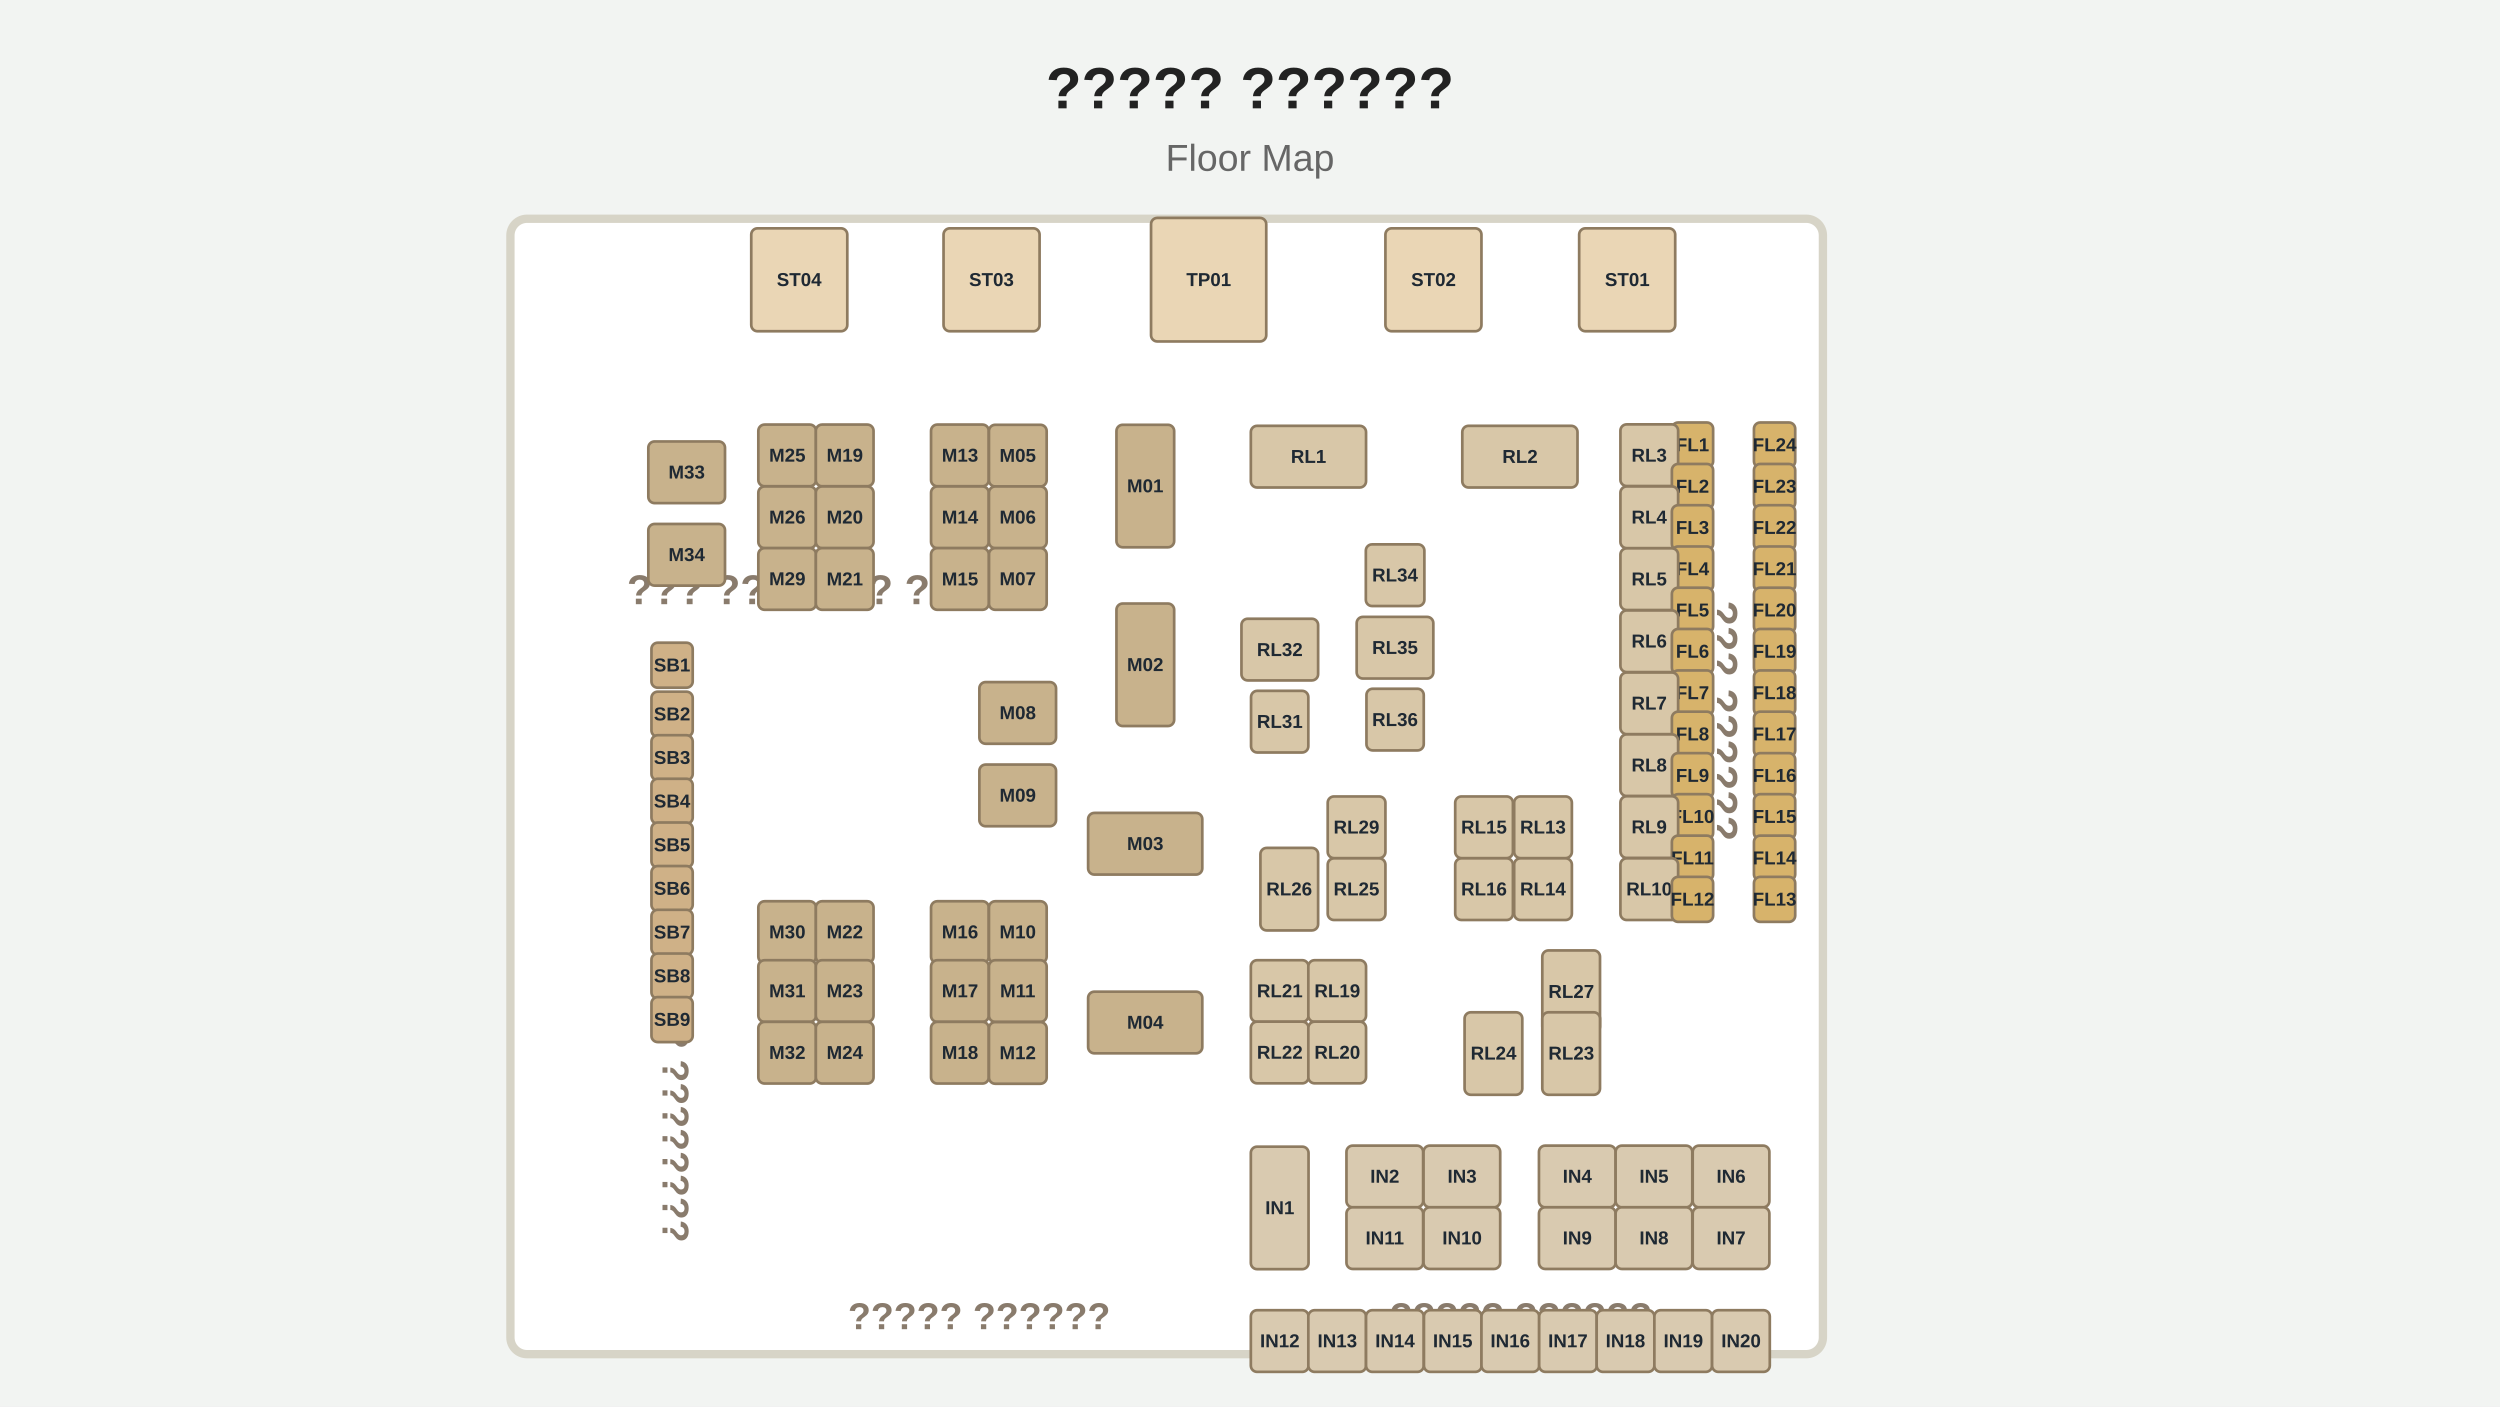
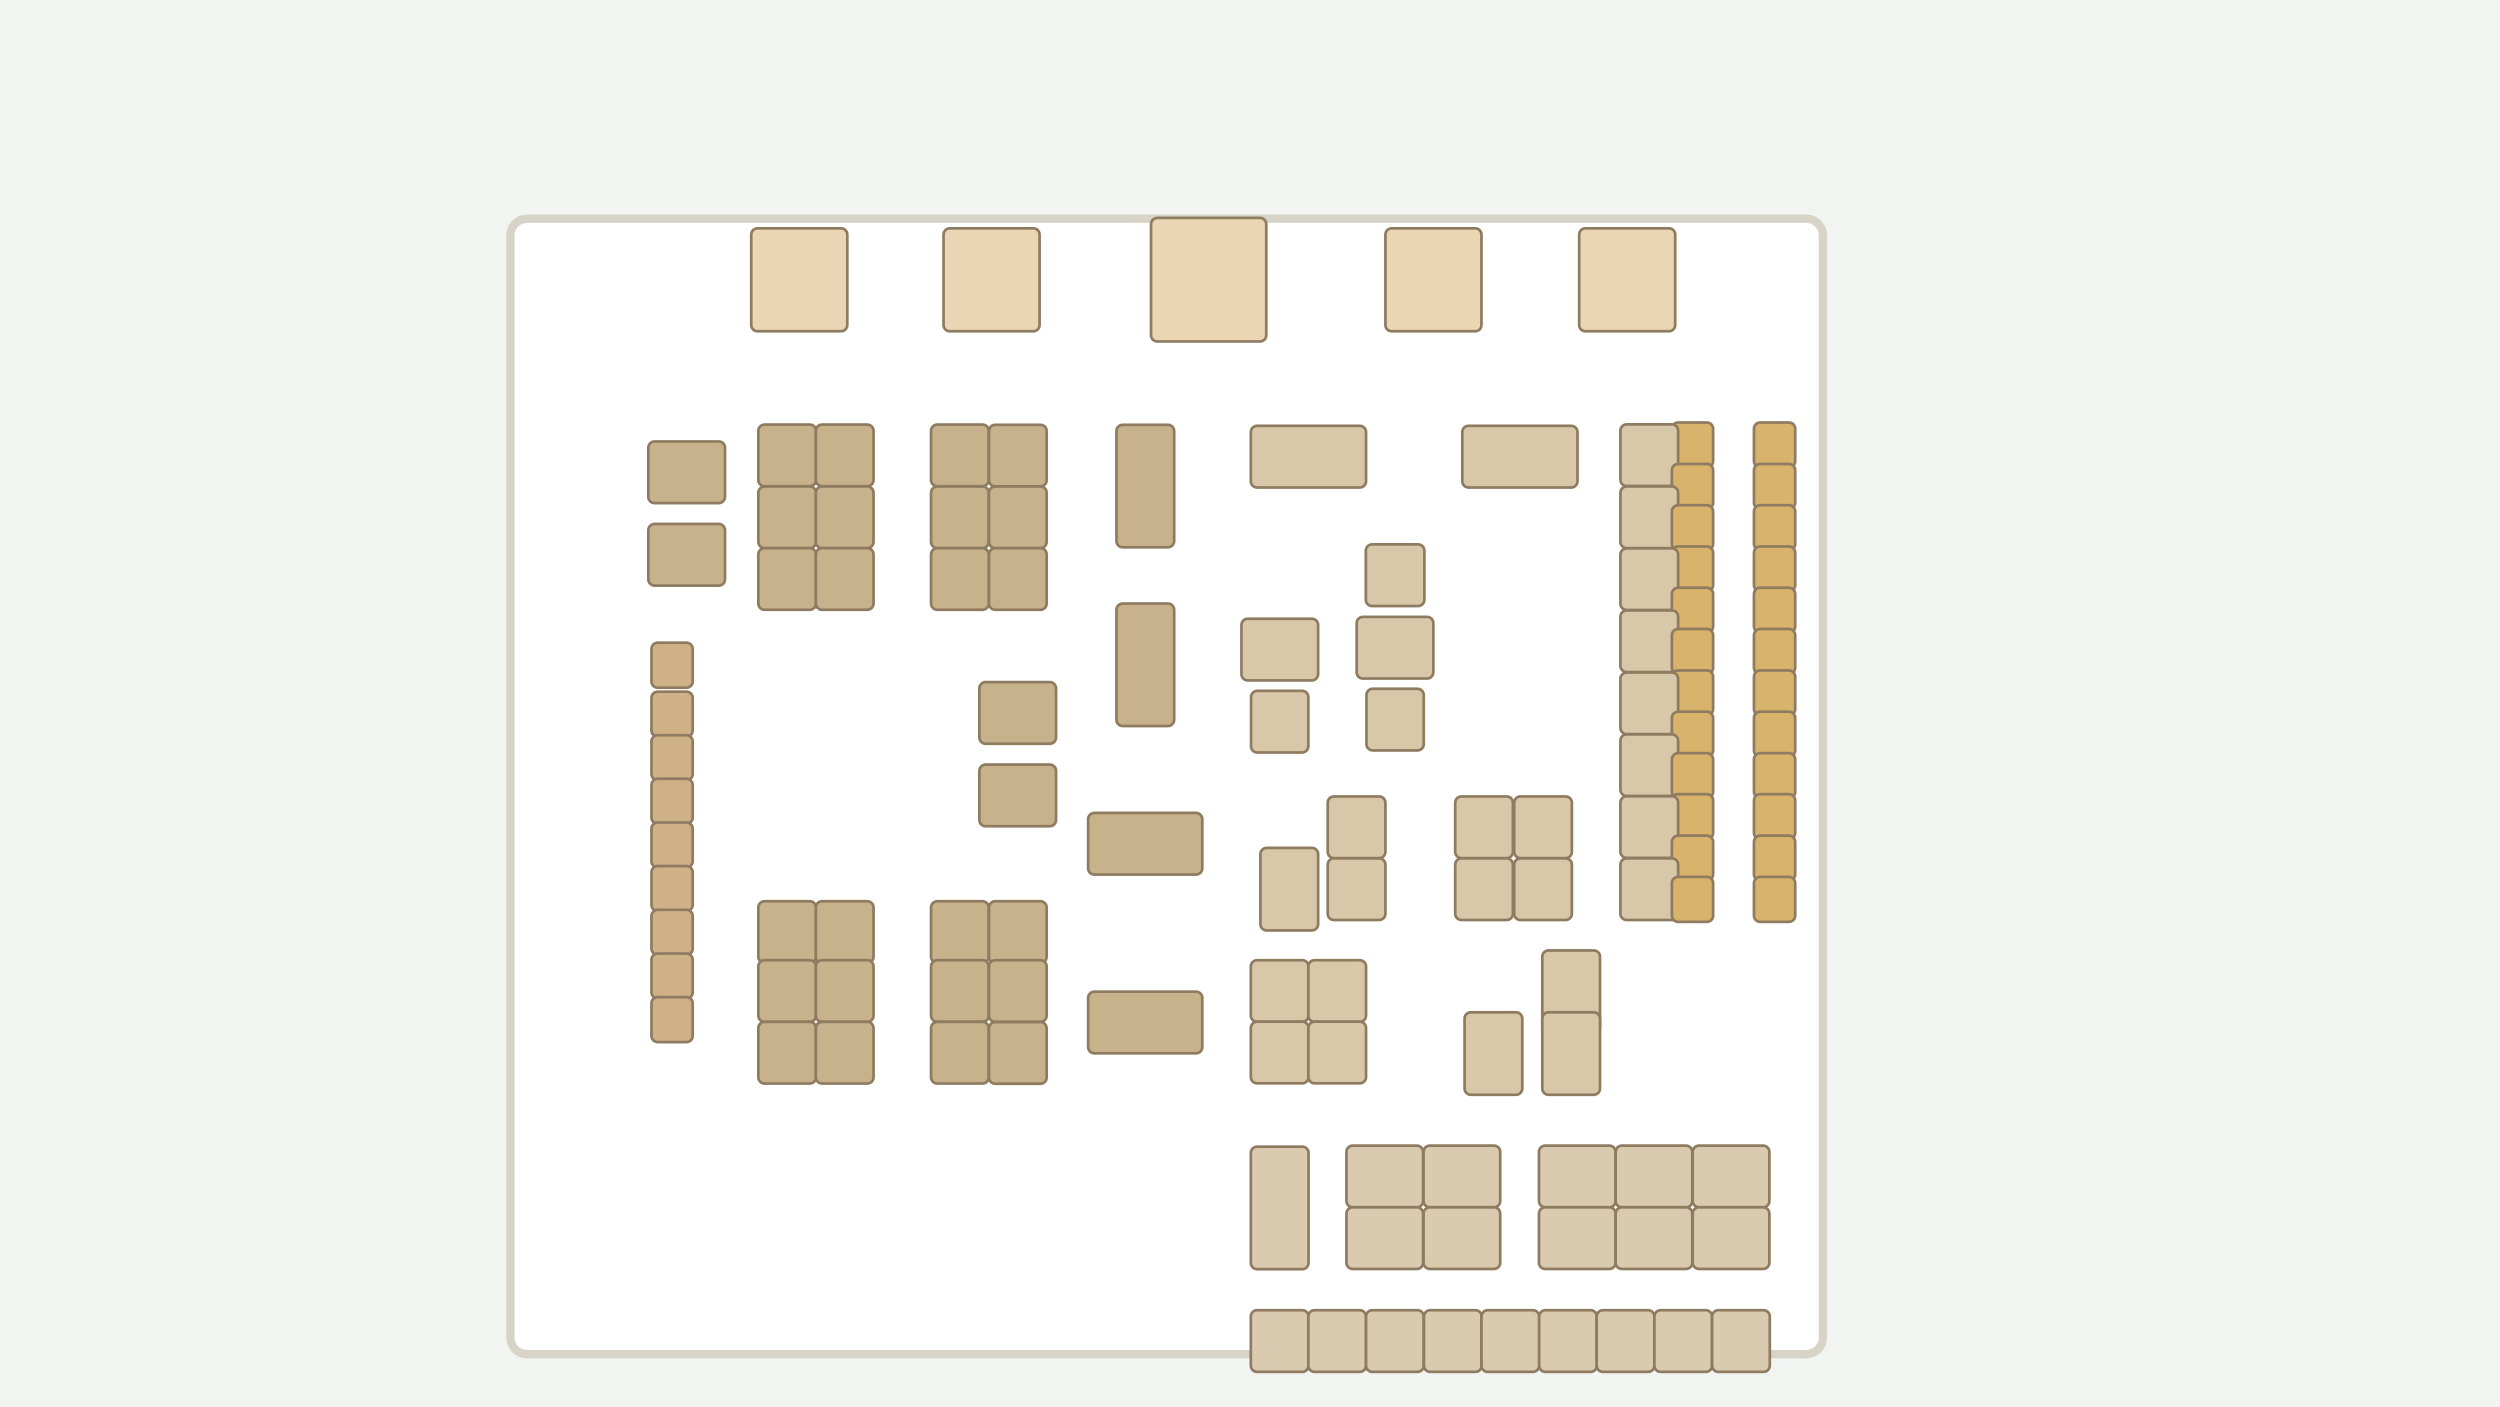
<svg xmlns="http://www.w3.org/2000/svg" viewBox="0 0 1200 675" role="img" aria-label="Correct exhibition floor map">
  <rect width="1200" height="675" fill="#f2f4f2" />
  <rect x="245" y="105" width="630" height="545" rx="8" fill="#ffffff" stroke="#d7d4c7" stroke-width="4" />
-   <text x="600" y="52" text-anchor="middle" font-family="Arial, Tahoma, sans-serif" font-size="28" font-weight="700" fill="#222">????? ??????</text>
-   <text x="600" y="82" text-anchor="middle" font-family="Arial, Tahoma, sans-serif" font-size="18" fill="#666">Floor Map</text>
-   <text x="392" y="290" text-anchor="middle" font-family="Arial, Tahoma, sans-serif" font-size="20" font-weight="700" fill="#897b6c">??? ??????? ????</text>
-   <text x="820" y="346" text-anchor="middle" font-family="Arial, Tahoma, sans-serif" font-size="20" font-weight="700" fill="#897b6c" transform="rotate(90 820 346)">??? ??????</text>
-   <text x="318" y="528" text-anchor="middle" font-family="Arial, Tahoma, sans-serif" font-size="18" font-weight="700" fill="#897b6c" transform="rotate(90 318 528)">???? ????????</text>
-   <text x="730" y="638" text-anchor="middle" font-family="Arial, Tahoma, sans-serif" font-size="18" font-weight="700" fill="#897b6c">????? ??????</text>
-   <text x="470" y="638" text-anchor="middle" font-family="Arial, Tahoma, sans-serif" font-size="18" font-weight="700" fill="#897b6c">????? ??????</text>
  <rect x="360.6" y="109.6" width="46.1" height="49.4" rx="3" fill="#ead6b5" stroke="#8e7b60" stroke-width="1.3" />
-   <text x="383.6" y="137.3" text-anchor="middle" font-family="Arial, Tahoma, sans-serif" font-size="9" font-weight="700" fill="#1f2933">ST04</text>
  <rect x="452.9" y="109.6" width="46.1" height="49.4" rx="3" fill="#ead6b5" stroke="#8e7b60" stroke-width="1.3" />
-   <text x="475.9" y="137.3" text-anchor="middle" font-family="Arial, Tahoma, sans-serif" font-size="9" font-weight="700" fill="#1f2933">ST03</text>
  <rect x="552.5" y="104.6" width="55.3" height="59.3" rx="3" fill="#ead6b5" stroke="#8e7b60" stroke-width="1.3" />
-   <text x="580.2" y="137.3" text-anchor="middle" font-family="Arial, Tahoma, sans-serif" font-size="9" font-weight="700" fill="#1f2933">TP01</text>
  <rect x="665.0" y="109.6" width="46.1" height="49.4" rx="3" fill="#ead6b5" stroke="#8e7b60" stroke-width="1.3" />
-   <text x="688.1" y="137.3" text-anchor="middle" font-family="Arial, Tahoma, sans-serif" font-size="9" font-weight="700" fill="#1f2933">ST02</text>
  <rect x="758.0" y="109.6" width="46.1" height="49.4" rx="3" fill="#ead6b5" stroke="#8e7b60" stroke-width="1.3" />
-   <text x="781.1" y="137.3" text-anchor="middle" font-family="Arial, Tahoma, sans-serif" font-size="9" font-weight="700" fill="#1f2933">ST01</text>
  <rect x="802.5" y="202.8" width="19.8" height="21.6" rx="3" fill="#d7b36b" stroke="#8e7b60" stroke-width="1.3" />
-   <text x="812.4" y="216.6" text-anchor="middle" font-family="Arial, Tahoma, sans-serif" font-size="9" font-weight="700" fill="#1f2933">FL1</text>
  <rect x="841.9" y="202.8" width="19.8" height="21.6" rx="3" fill="#d7b36b" stroke="#8e7b60" stroke-width="1.3" />
-   <text x="851.8" y="216.6" text-anchor="middle" font-family="Arial, Tahoma, sans-serif" font-size="9" font-weight="700" fill="#1f2933">FL24</text>
  <rect x="777.8" y="203.7" width="27.7" height="29.6" rx="3" fill="#d8c7a8" stroke="#8e7b60" stroke-width="1.3" />
-   <text x="791.6" y="221.6" text-anchor="middle" font-family="Arial, Tahoma, sans-serif" font-size="9" font-weight="700" fill="#1f2933">RL3</text>
  <rect x="364.0" y="203.8" width="27.7" height="29.6" rx="3" fill="#c8b28c" stroke="#8e7b60" stroke-width="1.3" />
-   <text x="377.9" y="221.6" text-anchor="middle" font-family="Arial, Tahoma, sans-serif" font-size="9" font-weight="700" fill="#1f2933">M25</text>
  <rect x="391.6" y="203.8" width="27.7" height="29.6" rx="3" fill="#c8b28c" stroke="#8e7b60" stroke-width="1.3" />
-   <text x="405.5" y="221.6" text-anchor="middle" font-family="Arial, Tahoma, sans-serif" font-size="9" font-weight="700" fill="#1f2933">M19</text>
  <rect x="446.9" y="203.8" width="27.7" height="29.6" rx="3" fill="#c8b28c" stroke="#8e7b60" stroke-width="1.3" />
-   <text x="460.8" y="221.6" text-anchor="middle" font-family="Arial, Tahoma, sans-serif" font-size="9" font-weight="700" fill="#1f2933">M13</text>
  <rect x="474.7" y="203.9" width="27.7" height="29.6" rx="3" fill="#c8b28c" stroke="#8e7b60" stroke-width="1.3" />
-   <text x="488.5" y="221.7" text-anchor="middle" font-family="Arial, Tahoma, sans-serif" font-size="9" font-weight="700" fill="#1f2933">M05</text>
  <rect x="600.4" y="204.4" width="55.3" height="29.6" rx="3" fill="#d8c7a8" stroke="#8e7b60" stroke-width="1.3" />
-   <text x="628.1" y="222.2" text-anchor="middle" font-family="Arial, Tahoma, sans-serif" font-size="9" font-weight="700" fill="#1f2933">RL1</text>
  <rect x="701.9" y="204.4" width="55.3" height="29.6" rx="3" fill="#d8c7a8" stroke="#8e7b60" stroke-width="1.3" />
-   <text x="729.6" y="222.2" text-anchor="middle" font-family="Arial, Tahoma, sans-serif" font-size="9" font-weight="700" fill="#1f2933">RL2</text>
  <rect x="311.2" y="211.9" width="36.8" height="29.6" rx="3" fill="#c8b28c" stroke="#8e7b60" stroke-width="1.3" />
-   <text x="329.6" y="229.7" text-anchor="middle" font-family="Arial, Tahoma, sans-serif" font-size="9" font-weight="700" fill="#1f2933">M33</text>
  <rect x="535.9" y="203.9" width="27.7" height="58.8" rx="3" fill="#c8b28c" stroke="#8e7b60" stroke-width="1.3" />
-   <text x="549.7" y="236.3" text-anchor="middle" font-family="Arial, Tahoma, sans-serif" font-size="9" font-weight="700" fill="#1f2933">M01</text>
  <rect x="802.5" y="222.7" width="19.8" height="21.6" rx="3" fill="#d7b36b" stroke="#8e7b60" stroke-width="1.3" />
-   <text x="812.4" y="236.5" text-anchor="middle" font-family="Arial, Tahoma, sans-serif" font-size="9" font-weight="700" fill="#1f2933">FL2</text>
  <rect x="841.9" y="222.7" width="19.8" height="21.6" rx="3" fill="#d7b36b" stroke="#8e7b60" stroke-width="1.3" />
-   <text x="851.8" y="236.5" text-anchor="middle" font-family="Arial, Tahoma, sans-serif" font-size="9" font-weight="700" fill="#1f2933">FL23</text>
  <rect x="364.0" y="233.5" width="27.7" height="29.6" rx="3" fill="#c8b28c" stroke="#8e7b60" stroke-width="1.3" />
-   <text x="377.9" y="251.3" text-anchor="middle" font-family="Arial, Tahoma, sans-serif" font-size="9" font-weight="700" fill="#1f2933">M26</text>
  <rect x="391.6" y="233.5" width="27.7" height="29.6" rx="3" fill="#c8b28c" stroke="#8e7b60" stroke-width="1.3" />
-   <text x="405.5" y="251.3" text-anchor="middle" font-family="Arial, Tahoma, sans-serif" font-size="9" font-weight="700" fill="#1f2933">M20</text>
  <rect x="446.9" y="233.5" width="27.7" height="29.6" rx="3" fill="#c8b28c" stroke="#8e7b60" stroke-width="1.3" />
-   <text x="460.8" y="251.3" text-anchor="middle" font-family="Arial, Tahoma, sans-serif" font-size="9" font-weight="700" fill="#1f2933">M14</text>
  <rect x="474.7" y="233.5" width="27.7" height="29.6" rx="3" fill="#c8b28c" stroke="#8e7b60" stroke-width="1.3" />
-   <text x="488.5" y="251.3" text-anchor="middle" font-family="Arial, Tahoma, sans-serif" font-size="9" font-weight="700" fill="#1f2933">M06</text>
  <rect x="777.8" y="233.5" width="27.7" height="29.6" rx="3" fill="#d8c7a8" stroke="#8e7b60" stroke-width="1.3" />
-   <text x="791.6" y="251.3" text-anchor="middle" font-family="Arial, Tahoma, sans-serif" font-size="9" font-weight="700" fill="#1f2933">RL4</text>
  <rect x="802.5" y="242.5" width="19.8" height="21.6" rx="3" fill="#d7b36b" stroke="#8e7b60" stroke-width="1.3" />
-   <text x="812.4" y="256.3" text-anchor="middle" font-family="Arial, Tahoma, sans-serif" font-size="9" font-weight="700" fill="#1f2933">FL3</text>
  <rect x="841.9" y="242.5" width="19.8" height="21.6" rx="3" fill="#d7b36b" stroke="#8e7b60" stroke-width="1.3" />
-   <text x="851.8" y="256.3" text-anchor="middle" font-family="Arial, Tahoma, sans-serif" font-size="9" font-weight="700" fill="#1f2933">FL22</text>
  <rect x="311.2" y="251.5" width="36.8" height="29.6" rx="3" fill="#c8b28c" stroke="#8e7b60" stroke-width="1.3" />
-   <text x="329.6" y="269.3" text-anchor="middle" font-family="Arial, Tahoma, sans-serif" font-size="9" font-weight="700" fill="#1f2933">M34</text>
  <rect x="802.5" y="262.3" width="19.8" height="21.6" rx="3" fill="#d7b36b" stroke="#8e7b60" stroke-width="1.3" />
-   <text x="812.4" y="276.1" text-anchor="middle" font-family="Arial, Tahoma, sans-serif" font-size="9" font-weight="700" fill="#1f2933">FL4</text>
  <rect x="841.9" y="262.3" width="19.8" height="21.6" rx="3" fill="#d7b36b" stroke="#8e7b60" stroke-width="1.3" />
-   <text x="851.8" y="276.1" text-anchor="middle" font-family="Arial, Tahoma, sans-serif" font-size="9" font-weight="700" fill="#1f2933">FL21</text>
  <rect x="655.6" y="261.3" width="28.1" height="29.6" rx="3" fill="#d8c7a8" stroke="#8e7b60" stroke-width="1.3" />
-   <text x="669.6" y="279.1" text-anchor="middle" font-family="Arial, Tahoma, sans-serif" font-size="9" font-weight="700" fill="#1f2933">RL34</text>
  <rect x="364.0" y="263.1" width="27.7" height="29.6" rx="3" fill="#c8b28c" stroke="#8e7b60" stroke-width="1.3" />
-   <text x="377.9" y="280.9" text-anchor="middle" font-family="Arial, Tahoma, sans-serif" font-size="9" font-weight="700" fill="#1f2933">M29</text>
  <rect x="474.7" y="263.1" width="27.7" height="29.6" rx="3" fill="#c8b28c" stroke="#8e7b60" stroke-width="1.3" />
-   <text x="488.5" y="280.9" text-anchor="middle" font-family="Arial, Tahoma, sans-serif" font-size="9" font-weight="700" fill="#1f2933">M07</text>
  <rect x="391.6" y="263.1" width="27.7" height="29.6" rx="3" fill="#c8b28c" stroke="#8e7b60" stroke-width="1.3" />
-   <text x="405.5" y="281.0" text-anchor="middle" font-family="Arial, Tahoma, sans-serif" font-size="9" font-weight="700" fill="#1f2933">M21</text>
  <rect x="446.9" y="263.1" width="27.7" height="29.6" rx="3" fill="#c8b28c" stroke="#8e7b60" stroke-width="1.3" />
-   <text x="460.8" y="281.0" text-anchor="middle" font-family="Arial, Tahoma, sans-serif" font-size="9" font-weight="700" fill="#1f2933">M15</text>
  <rect x="777.8" y="263.2" width="27.7" height="29.6" rx="3" fill="#d8c7a8" stroke="#8e7b60" stroke-width="1.3" />
-   <text x="791.6" y="281.0" text-anchor="middle" font-family="Arial, Tahoma, sans-serif" font-size="9" font-weight="700" fill="#1f2933">RL5</text>
  <rect x="802.5" y="282.1" width="19.8" height="21.6" rx="3" fill="#d7b36b" stroke="#8e7b60" stroke-width="1.3" />
-   <text x="812.4" y="295.9" text-anchor="middle" font-family="Arial, Tahoma, sans-serif" font-size="9" font-weight="700" fill="#1f2933">FL5</text>
  <rect x="841.9" y="282.1" width="19.8" height="21.6" rx="3" fill="#d7b36b" stroke="#8e7b60" stroke-width="1.3" />
-   <text x="851.8" y="295.9" text-anchor="middle" font-family="Arial, Tahoma, sans-serif" font-size="9" font-weight="700" fill="#1f2933">FL20</text>
  <rect x="777.8" y="293.0" width="27.7" height="29.6" rx="3" fill="#d8c7a8" stroke="#8e7b60" stroke-width="1.3" />
-   <text x="791.6" y="310.8" text-anchor="middle" font-family="Arial, Tahoma, sans-serif" font-size="9" font-weight="700" fill="#1f2933">RL6</text>
  <rect x="651.2" y="296.1" width="36.8" height="29.6" rx="3" fill="#d8c7a8" stroke="#8e7b60" stroke-width="1.3" />
-   <text x="669.6" y="313.9" text-anchor="middle" font-family="Arial, Tahoma, sans-serif" font-size="9" font-weight="700" fill="#1f2933">RL35</text>
  <rect x="595.9" y="297.0" width="36.8" height="29.6" rx="3" fill="#d8c7a8" stroke="#8e7b60" stroke-width="1.3" />
-   <text x="614.3" y="314.9" text-anchor="middle" font-family="Arial, Tahoma, sans-serif" font-size="9" font-weight="700" fill="#1f2933">RL32</text>
  <rect x="802.5" y="301.9" width="19.8" height="21.6" rx="3" fill="#d7b36b" stroke="#8e7b60" stroke-width="1.3" />
-   <text x="812.4" y="315.7" text-anchor="middle" font-family="Arial, Tahoma, sans-serif" font-size="9" font-weight="700" fill="#1f2933">FL6</text>
  <rect x="841.9" y="301.9" width="19.8" height="21.6" rx="3" fill="#d7b36b" stroke="#8e7b60" stroke-width="1.3" />
-   <text x="851.8" y="315.7" text-anchor="middle" font-family="Arial, Tahoma, sans-serif" font-size="9" font-weight="700" fill="#1f2933">FL19</text>
  <rect x="535.9" y="289.7" width="27.7" height="58.8" rx="3" fill="#c8b28c" stroke="#8e7b60" stroke-width="1.3" />
-   <text x="549.7" y="322.1" text-anchor="middle" font-family="Arial, Tahoma, sans-serif" font-size="9" font-weight="700" fill="#1f2933">M02</text>
  <rect x="312.7" y="308.5" width="19.8" height="21.6" rx="3" fill="#cfb187" stroke="#8e7b60" stroke-width="1.3" />
-   <text x="322.6" y="322.3" text-anchor="middle" font-family="Arial, Tahoma, sans-serif" font-size="9" font-weight="700" fill="#1f2933">SB1</text>
  <rect x="802.5" y="321.8" width="19.8" height="21.6" rx="3" fill="#d7b36b" stroke="#8e7b60" stroke-width="1.3" />
-   <text x="812.4" y="335.6" text-anchor="middle" font-family="Arial, Tahoma, sans-serif" font-size="9" font-weight="700" fill="#1f2933">FL7</text>
  <rect x="841.9" y="321.8" width="19.8" height="21.6" rx="3" fill="#d7b36b" stroke="#8e7b60" stroke-width="1.3" />
-   <text x="851.8" y="335.6" text-anchor="middle" font-family="Arial, Tahoma, sans-serif" font-size="9" font-weight="700" fill="#1f2933">FL18</text>
  <rect x="777.8" y="322.8" width="27.7" height="29.6" rx="3" fill="#d8c7a8" stroke="#8e7b60" stroke-width="1.3" />
-   <text x="791.6" y="340.6" text-anchor="middle" font-family="Arial, Tahoma, sans-serif" font-size="9" font-weight="700" fill="#1f2933">RL7</text>
  <rect x="470.1" y="327.4" width="36.8" height="29.6" rx="3" fill="#c8b28c" stroke="#8e7b60" stroke-width="1.3" />
-   <text x="488.5" y="345.2" text-anchor="middle" font-family="Arial, Tahoma, sans-serif" font-size="9" font-weight="700" fill="#1f2933">M08</text>
  <rect x="312.7" y="332.0" width="19.8" height="21.6" rx="3" fill="#cfb187" stroke="#8e7b60" stroke-width="1.3" />
-   <text x="322.6" y="345.8" text-anchor="middle" font-family="Arial, Tahoma, sans-serif" font-size="9" font-weight="700" fill="#1f2933">SB2</text>
  <rect x="655.9" y="330.6" width="27.5" height="29.6" rx="3" fill="#d8c7a8" stroke="#8e7b60" stroke-width="1.3" />
-   <text x="669.6" y="348.5" text-anchor="middle" font-family="Arial, Tahoma, sans-serif" font-size="9" font-weight="700" fill="#1f2933">RL36</text>
  <rect x="600.5" y="331.6" width="27.5" height="29.6" rx="3" fill="#d8c7a8" stroke="#8e7b60" stroke-width="1.3" />
-   <text x="614.3" y="349.4" text-anchor="middle" font-family="Arial, Tahoma, sans-serif" font-size="9" font-weight="700" fill="#1f2933">RL31</text>
  <rect x="802.5" y="341.6" width="19.8" height="21.6" rx="3" fill="#d7b36b" stroke="#8e7b60" stroke-width="1.3" />
-   <text x="812.4" y="355.4" text-anchor="middle" font-family="Arial, Tahoma, sans-serif" font-size="9" font-weight="700" fill="#1f2933">FL8</text>
  <rect x="841.9" y="341.6" width="19.8" height="21.6" rx="3" fill="#d7b36b" stroke="#8e7b60" stroke-width="1.3" />
-   <text x="851.8" y="355.4" text-anchor="middle" font-family="Arial, Tahoma, sans-serif" font-size="9" font-weight="700" fill="#1f2933">FL17</text>
  <rect x="312.7" y="352.9" width="19.8" height="21.6" rx="3" fill="#cfb187" stroke="#8e7b60" stroke-width="1.3" />
-   <text x="322.6" y="366.7" text-anchor="middle" font-family="Arial, Tahoma, sans-serif" font-size="9" font-weight="700" fill="#1f2933">SB3</text>
  <rect x="777.8" y="352.5" width="27.7" height="29.6" rx="3" fill="#d8c7a8" stroke="#8e7b60" stroke-width="1.3" />
-   <text x="791.6" y="370.3" text-anchor="middle" font-family="Arial, Tahoma, sans-serif" font-size="9" font-weight="700" fill="#1f2933">RL8</text>
  <rect x="802.5" y="361.5" width="19.8" height="21.6" rx="3" fill="#d7b36b" stroke="#8e7b60" stroke-width="1.3" />
-   <text x="812.4" y="375.3" text-anchor="middle" font-family="Arial, Tahoma, sans-serif" font-size="9" font-weight="700" fill="#1f2933">FL9</text>
  <rect x="841.9" y="361.5" width="19.8" height="21.6" rx="3" fill="#d7b36b" stroke="#8e7b60" stroke-width="1.3" />
-   <text x="851.8" y="375.3" text-anchor="middle" font-family="Arial, Tahoma, sans-serif" font-size="9" font-weight="700" fill="#1f2933">FL16</text>
  <rect x="470.1" y="367.0" width="36.8" height="29.6" rx="3" fill="#c8b28c" stroke="#8e7b60" stroke-width="1.3" />
-   <text x="488.5" y="384.8" text-anchor="middle" font-family="Arial, Tahoma, sans-serif" font-size="9" font-weight="700" fill="#1f2933">M09</text>
  <rect x="312.7" y="373.8" width="19.8" height="21.6" rx="3" fill="#cfb187" stroke="#8e7b60" stroke-width="1.3" />
-   <text x="322.6" y="387.6" text-anchor="middle" font-family="Arial, Tahoma, sans-serif" font-size="9" font-weight="700" fill="#1f2933">SB4</text>
  <rect x="802.5" y="381.2" width="19.8" height="21.6" rx="3" fill="#d7b36b" stroke="#8e7b60" stroke-width="1.3" />
-   <text x="812.4" y="395.0" text-anchor="middle" font-family="Arial, Tahoma, sans-serif" font-size="9" font-weight="700" fill="#1f2933">FL10</text>
  <rect x="841.9" y="381.2" width="19.8" height="21.6" rx="3" fill="#d7b36b" stroke="#8e7b60" stroke-width="1.3" />
-   <text x="851.8" y="395.0" text-anchor="middle" font-family="Arial, Tahoma, sans-serif" font-size="9" font-weight="700" fill="#1f2933">FL15</text>
  <rect x="777.8" y="382.2" width="27.7" height="29.6" rx="3" fill="#d8c7a8" stroke="#8e7b60" stroke-width="1.3" />
-   <text x="791.6" y="400.0" text-anchor="middle" font-family="Arial, Tahoma, sans-serif" font-size="9" font-weight="700" fill="#1f2933">RL9</text>
  <rect x="637.3" y="382.3" width="27.7" height="29.6" rx="3" fill="#d8c7a8" stroke="#8e7b60" stroke-width="1.3" />
-   <text x="651.1" y="400.1" text-anchor="middle" font-family="Arial, Tahoma, sans-serif" font-size="9" font-weight="700" fill="#1f2933">RL29</text>
  <rect x="698.5" y="382.3" width="27.7" height="29.6" rx="3" fill="#d8c7a8" stroke="#8e7b60" stroke-width="1.3" />
-   <text x="712.3" y="400.1" text-anchor="middle" font-family="Arial, Tahoma, sans-serif" font-size="9" font-weight="700" fill="#1f2933">RL15</text>
  <rect x="726.8" y="382.3" width="27.7" height="29.6" rx="3" fill="#d8c7a8" stroke="#8e7b60" stroke-width="1.3" />
-   <text x="740.6" y="400.1" text-anchor="middle" font-family="Arial, Tahoma, sans-serif" font-size="9" font-weight="700" fill="#1f2933">RL13</text>
  <rect x="522.3" y="390.2" width="54.8" height="29.6" rx="3" fill="#c8b28c" stroke="#8e7b60" stroke-width="1.3" />
-   <text x="549.7" y="408.0" text-anchor="middle" font-family="Arial, Tahoma, sans-serif" font-size="9" font-weight="700" fill="#1f2933">M03</text>
  <rect x="312.7" y="394.8" width="19.8" height="21.6" rx="3" fill="#cfb187" stroke="#8e7b60" stroke-width="1.3" />
-   <text x="322.6" y="408.6" text-anchor="middle" font-family="Arial, Tahoma, sans-serif" font-size="9" font-weight="700" fill="#1f2933">SB5</text>
  <rect x="802.5" y="401.1" width="19.8" height="21.6" rx="3" fill="#d7b36b" stroke="#8e7b60" stroke-width="1.3" />
-   <text x="812.4" y="414.9" text-anchor="middle" font-family="Arial, Tahoma, sans-serif" font-size="9" font-weight="700" fill="#1f2933">FL11</text>
  <rect x="841.9" y="401.1" width="19.8" height="21.6" rx="3" fill="#d7b36b" stroke="#8e7b60" stroke-width="1.3" />
-   <text x="851.8" y="414.9" text-anchor="middle" font-family="Arial, Tahoma, sans-serif" font-size="9" font-weight="700" fill="#1f2933">FL14</text>
  <rect x="312.7" y="415.7" width="19.8" height="21.6" rx="3" fill="#cfb187" stroke="#8e7b60" stroke-width="1.3" />
-   <text x="322.6" y="429.5" text-anchor="middle" font-family="Arial, Tahoma, sans-serif" font-size="9" font-weight="700" fill="#1f2933">SB6</text>
  <rect x="605.0" y="407.0" width="27.7" height="39.6" rx="3" fill="#d8c7a8" stroke="#8e7b60" stroke-width="1.3" />
-   <text x="618.8" y="429.8" text-anchor="middle" font-family="Arial, Tahoma, sans-serif" font-size="9" font-weight="700" fill="#1f2933">RL26</text>
  <rect x="637.3" y="412.0" width="27.7" height="29.6" rx="3" fill="#d8c7a8" stroke="#8e7b60" stroke-width="1.3" />
-   <text x="651.1" y="429.8" text-anchor="middle" font-family="Arial, Tahoma, sans-serif" font-size="9" font-weight="700" fill="#1f2933">RL25</text>
  <rect x="698.5" y="412.0" width="27.7" height="29.6" rx="3" fill="#d8c7a8" stroke="#8e7b60" stroke-width="1.3" />
-   <text x="712.3" y="429.8" text-anchor="middle" font-family="Arial, Tahoma, sans-serif" font-size="9" font-weight="700" fill="#1f2933">RL16</text>
  <rect x="726.8" y="412.0" width="27.7" height="29.6" rx="3" fill="#d8c7a8" stroke="#8e7b60" stroke-width="1.3" />
-   <text x="740.6" y="429.8" text-anchor="middle" font-family="Arial, Tahoma, sans-serif" font-size="9" font-weight="700" fill="#1f2933">RL14</text>
  <rect x="777.8" y="412.0" width="27.7" height="29.6" rx="3" fill="#d8c7a8" stroke="#8e7b60" stroke-width="1.3" />
-   <text x="791.6" y="429.8" text-anchor="middle" font-family="Arial, Tahoma, sans-serif" font-size="9" font-weight="700" fill="#1f2933">RL10</text>
  <rect x="802.5" y="420.9" width="19.8" height="21.6" rx="3" fill="#d7b36b" stroke="#8e7b60" stroke-width="1.3" />
-   <text x="812.4" y="434.7" text-anchor="middle" font-family="Arial, Tahoma, sans-serif" font-size="9" font-weight="700" fill="#1f2933">FL12</text>
  <rect x="841.9" y="420.9" width="19.8" height="21.6" rx="3" fill="#d7b36b" stroke="#8e7b60" stroke-width="1.3" />
-   <text x="851.8" y="434.7" text-anchor="middle" font-family="Arial, Tahoma, sans-serif" font-size="9" font-weight="700" fill="#1f2933">FL13</text>
  <rect x="364.0" y="432.6" width="27.7" height="29.6" rx="3" fill="#c8b28c" stroke="#8e7b60" stroke-width="1.3" />
-   <text x="377.9" y="450.4" text-anchor="middle" font-family="Arial, Tahoma, sans-serif" font-size="9" font-weight="700" fill="#1f2933">M30</text>
  <rect x="391.6" y="432.6" width="27.7" height="29.6" rx="3" fill="#c8b28c" stroke="#8e7b60" stroke-width="1.3" />
-   <text x="405.5" y="450.4" text-anchor="middle" font-family="Arial, Tahoma, sans-serif" font-size="9" font-weight="700" fill="#1f2933">M22</text>
  <rect x="446.9" y="432.6" width="27.7" height="29.6" rx="3" fill="#c8b28c" stroke="#8e7b60" stroke-width="1.3" />
-   <text x="460.8" y="450.4" text-anchor="middle" font-family="Arial, Tahoma, sans-serif" font-size="9" font-weight="700" fill="#1f2933">M16</text>
  <rect x="474.7" y="432.6" width="27.7" height="29.6" rx="3" fill="#c8b28c" stroke="#8e7b60" stroke-width="1.3" />
-   <text x="488.5" y="450.4" text-anchor="middle" font-family="Arial, Tahoma, sans-serif" font-size="9" font-weight="700" fill="#1f2933">M10</text>
  <rect x="312.7" y="436.7" width="19.8" height="21.6" rx="3" fill="#cfb187" stroke="#8e7b60" stroke-width="1.3" />
-   <text x="322.6" y="450.5" text-anchor="middle" font-family="Arial, Tahoma, sans-serif" font-size="9" font-weight="700" fill="#1f2933">SB7</text>
  <rect x="312.7" y="457.7" width="19.8" height="21.6" rx="3" fill="#cfb187" stroke="#8e7b60" stroke-width="1.3" />
-   <text x="322.6" y="471.5" text-anchor="middle" font-family="Arial, Tahoma, sans-serif" font-size="9" font-weight="700" fill="#1f2933">SB8</text>
  <rect x="364.0" y="460.9" width="27.7" height="29.6" rx="3" fill="#c8b28c" stroke="#8e7b60" stroke-width="1.3" />
-   <text x="377.9" y="478.7" text-anchor="middle" font-family="Arial, Tahoma, sans-serif" font-size="9" font-weight="700" fill="#1f2933">M31</text>
  <rect x="391.6" y="460.9" width="27.7" height="29.6" rx="3" fill="#c8b28c" stroke="#8e7b60" stroke-width="1.3" />
-   <text x="405.5" y="478.7" text-anchor="middle" font-family="Arial, Tahoma, sans-serif" font-size="9" font-weight="700" fill="#1f2933">M23</text>
  <rect x="446.9" y="460.9" width="27.7" height="29.6" rx="3" fill="#c8b28c" stroke="#8e7b60" stroke-width="1.3" />
-   <text x="460.8" y="478.7" text-anchor="middle" font-family="Arial, Tahoma, sans-serif" font-size="9" font-weight="700" fill="#1f2933">M17</text>
  <rect x="474.7" y="460.9" width="27.7" height="29.6" rx="3" fill="#c8b28c" stroke="#8e7b60" stroke-width="1.3" />
-   <text x="488.5" y="478.7" text-anchor="middle" font-family="Arial, Tahoma, sans-serif" font-size="9" font-weight="700" fill="#1f2933">M11</text>
  <rect x="600.4" y="460.9" width="27.7" height="29.6" rx="3" fill="#d8c7a8" stroke="#8e7b60" stroke-width="1.3" />
-   <text x="614.3" y="478.7" text-anchor="middle" font-family="Arial, Tahoma, sans-serif" font-size="9" font-weight="700" fill="#1f2933">RL21</text>
  <rect x="628.0" y="460.9" width="27.7" height="29.6" rx="3" fill="#d8c7a8" stroke="#8e7b60" stroke-width="1.3" />
-   <text x="641.9" y="478.7" text-anchor="middle" font-family="Arial, Tahoma, sans-serif" font-size="9" font-weight="700" fill="#1f2933">RL19</text>
  <rect x="740.3" y="456.2" width="27.7" height="39.6" rx="3" fill="#d8c7a8" stroke="#8e7b60" stroke-width="1.3" />
-   <text x="754.2" y="479.0" text-anchor="middle" font-family="Arial, Tahoma, sans-serif" font-size="9" font-weight="700" fill="#1f2933">RL27</text>
  <rect x="312.7" y="478.6" width="19.8" height="21.6" rx="3" fill="#cfb187" stroke="#8e7b60" stroke-width="1.3" />
-   <text x="322.6" y="492.4" text-anchor="middle" font-family="Arial, Tahoma, sans-serif" font-size="9" font-weight="700" fill="#1f2933">SB9</text>
  <rect x="522.3" y="476.0" width="54.8" height="29.6" rx="3" fill="#c8b28c" stroke="#8e7b60" stroke-width="1.3" />
-   <text x="549.7" y="493.8" text-anchor="middle" font-family="Arial, Tahoma, sans-serif" font-size="9" font-weight="700" fill="#1f2933">M04</text>
  <rect x="600.4" y="490.4" width="27.7" height="29.6" rx="3" fill="#d8c7a8" stroke="#8e7b60" stroke-width="1.3" />
-   <text x="614.3" y="508.2" text-anchor="middle" font-family="Arial, Tahoma, sans-serif" font-size="9" font-weight="700" fill="#1f2933">RL22</text>
  <rect x="628.0" y="490.4" width="27.7" height="29.6" rx="3" fill="#d8c7a8" stroke="#8e7b60" stroke-width="1.3" />
-   <text x="641.9" y="508.2" text-anchor="middle" font-family="Arial, Tahoma, sans-serif" font-size="9" font-weight="700" fill="#1f2933">RL20</text>
  <rect x="364.0" y="490.5" width="27.7" height="29.6" rx="3" fill="#c8b28c" stroke="#8e7b60" stroke-width="1.3" />
-   <text x="377.9" y="508.3" text-anchor="middle" font-family="Arial, Tahoma, sans-serif" font-size="9" font-weight="700" fill="#1f2933">M32</text>
  <rect x="391.6" y="490.5" width="27.7" height="29.6" rx="3" fill="#c8b28c" stroke="#8e7b60" stroke-width="1.3" />
-   <text x="405.5" y="508.3" text-anchor="middle" font-family="Arial, Tahoma, sans-serif" font-size="9" font-weight="700" fill="#1f2933">M24</text>
  <rect x="446.9" y="490.5" width="27.7" height="29.6" rx="3" fill="#c8b28c" stroke="#8e7b60" stroke-width="1.3" />
-   <text x="460.8" y="508.3" text-anchor="middle" font-family="Arial, Tahoma, sans-serif" font-size="9" font-weight="700" fill="#1f2933">M18</text>
  <rect x="474.7" y="490.6" width="27.7" height="29.6" rx="3" fill="#c8b28c" stroke="#8e7b60" stroke-width="1.3" />
-   <text x="488.5" y="508.4" text-anchor="middle" font-family="Arial, Tahoma, sans-serif" font-size="9" font-weight="700" fill="#1f2933">M12</text>
  <rect x="703.0" y="485.9" width="27.7" height="39.6" rx="3" fill="#d8c7a8" stroke="#8e7b60" stroke-width="1.3" />
-   <text x="716.9" y="508.6" text-anchor="middle" font-family="Arial, Tahoma, sans-serif" font-size="9" font-weight="700" fill="#1f2933">RL24</text>
  <rect x="740.3" y="485.9" width="27.7" height="39.6" rx="3" fill="#d8c7a8" stroke="#8e7b60" stroke-width="1.3" />
-   <text x="754.2" y="508.6" text-anchor="middle" font-family="Arial, Tahoma, sans-serif" font-size="9" font-weight="700" fill="#1f2933">RL23</text>
  <rect x="646.3" y="549.9" width="36.8" height="29.6" rx="3" fill="#d9cab0" stroke="#8e7b60" stroke-width="1.3" />
-   <text x="664.7" y="567.7" text-anchor="middle" font-family="Arial, Tahoma, sans-serif" font-size="9" font-weight="700" fill="#1f2933">IN2</text>
  <rect x="683.3" y="549.9" width="36.8" height="29.6" rx="3" fill="#d9cab0" stroke="#8e7b60" stroke-width="1.3" />
-   <text x="701.8" y="567.7" text-anchor="middle" font-family="Arial, Tahoma, sans-serif" font-size="9" font-weight="700" fill="#1f2933">IN3</text>
  <rect x="738.7" y="549.9" width="36.8" height="29.6" rx="3" fill="#d9cab0" stroke="#8e7b60" stroke-width="1.3" />
-   <text x="757.1" y="567.7" text-anchor="middle" font-family="Arial, Tahoma, sans-serif" font-size="9" font-weight="700" fill="#1f2933">IN4</text>
  <rect x="775.5" y="549.9" width="36.8" height="29.6" rx="3" fill="#d9cab0" stroke="#8e7b60" stroke-width="1.3" />
-   <text x="793.9" y="567.7" text-anchor="middle" font-family="Arial, Tahoma, sans-serif" font-size="9" font-weight="700" fill="#1f2933">IN5</text>
  <rect x="812.5" y="549.9" width="36.8" height="29.6" rx="3" fill="#d9cab0" stroke="#8e7b60" stroke-width="1.3" />
-   <text x="830.9" y="567.7" text-anchor="middle" font-family="Arial, Tahoma, sans-serif" font-size="9" font-weight="700" fill="#1f2933">IN6</text>
  <rect x="600.4" y="550.4" width="27.7" height="58.8" rx="3" fill="#d9cab0" stroke="#8e7b60" stroke-width="1.3" />
-   <text x="614.3" y="582.8" text-anchor="middle" font-family="Arial, Tahoma, sans-serif" font-size="9" font-weight="700" fill="#1f2933">IN1</text>
  <rect x="646.3" y="579.5" width="36.8" height="29.6" rx="3" fill="#d9cab0" stroke="#8e7b60" stroke-width="1.3" />
-   <text x="664.7" y="597.3" text-anchor="middle" font-family="Arial, Tahoma, sans-serif" font-size="9" font-weight="700" fill="#1f2933">IN11</text>
  <rect x="683.3" y="579.5" width="36.8" height="29.6" rx="3" fill="#d9cab0" stroke="#8e7b60" stroke-width="1.3" />
-   <text x="701.8" y="597.3" text-anchor="middle" font-family="Arial, Tahoma, sans-serif" font-size="9" font-weight="700" fill="#1f2933">IN10</text>
  <rect x="738.7" y="579.5" width="36.8" height="29.6" rx="3" fill="#d9cab0" stroke="#8e7b60" stroke-width="1.3" />
-   <text x="757.1" y="597.3" text-anchor="middle" font-family="Arial, Tahoma, sans-serif" font-size="9" font-weight="700" fill="#1f2933">IN9</text>
  <rect x="775.5" y="579.5" width="36.8" height="29.6" rx="3" fill="#d9cab0" stroke="#8e7b60" stroke-width="1.3" />
-   <text x="793.9" y="597.3" text-anchor="middle" font-family="Arial, Tahoma, sans-serif" font-size="9" font-weight="700" fill="#1f2933">IN8</text>
  <rect x="812.5" y="579.5" width="36.8" height="29.6" rx="3" fill="#d9cab0" stroke="#8e7b60" stroke-width="1.3" />
-   <text x="830.9" y="597.3" text-anchor="middle" font-family="Arial, Tahoma, sans-serif" font-size="9" font-weight="700" fill="#1f2933">IN7</text>
  <rect x="600.4" y="628.9" width="27.7" height="29.6" rx="3" fill="#d9cab0" stroke="#8e7b60" stroke-width="1.3" />
-   <text x="614.3" y="646.7" text-anchor="middle" font-family="Arial, Tahoma, sans-serif" font-size="9" font-weight="700" fill="#1f2933">IN12</text>
  <rect x="628.0" y="628.9" width="27.7" height="29.6" rx="3" fill="#d9cab0" stroke="#8e7b60" stroke-width="1.3" />
-   <text x="641.9" y="646.7" text-anchor="middle" font-family="Arial, Tahoma, sans-serif" font-size="9" font-weight="700" fill="#1f2933">IN13</text>
  <rect x="655.7" y="628.9" width="27.7" height="29.6" rx="3" fill="#d9cab0" stroke="#8e7b60" stroke-width="1.3" />
-   <text x="669.6" y="646.7" text-anchor="middle" font-family="Arial, Tahoma, sans-serif" font-size="9" font-weight="700" fill="#1f2933">IN14</text>
  <rect x="683.5" y="628.9" width="27.7" height="29.6" rx="3" fill="#d9cab0" stroke="#8e7b60" stroke-width="1.3" />
-   <text x="697.3" y="646.7" text-anchor="middle" font-family="Arial, Tahoma, sans-serif" font-size="9" font-weight="700" fill="#1f2933">IN15</text>
  <rect x="711.1" y="628.9" width="27.7" height="29.6" rx="3" fill="#d9cab0" stroke="#8e7b60" stroke-width="1.3" />
-   <text x="724.9" y="646.7" text-anchor="middle" font-family="Arial, Tahoma, sans-serif" font-size="9" font-weight="700" fill="#1f2933">IN16</text>
  <rect x="738.8" y="628.9" width="27.7" height="29.6" rx="3" fill="#d9cab0" stroke="#8e7b60" stroke-width="1.3" />
-   <text x="752.6" y="646.7" text-anchor="middle" font-family="Arial, Tahoma, sans-serif" font-size="9" font-weight="700" fill="#1f2933">IN17</text>
  <rect x="766.4" y="628.9" width="27.7" height="29.6" rx="3" fill="#d9cab0" stroke="#8e7b60" stroke-width="1.3" />
-   <text x="780.2" y="646.7" text-anchor="middle" font-family="Arial, Tahoma, sans-serif" font-size="9" font-weight="700" fill="#1f2933">IN18</text>
  <rect x="794.1" y="628.9" width="27.7" height="29.6" rx="3" fill="#d9cab0" stroke="#8e7b60" stroke-width="1.3" />
-   <text x="808.0" y="646.7" text-anchor="middle" font-family="Arial, Tahoma, sans-serif" font-size="9" font-weight="700" fill="#1f2933">IN19</text>
  <rect x="821.8" y="628.9" width="27.7" height="29.6" rx="3" fill="#d9cab0" stroke="#8e7b60" stroke-width="1.3" />
-   <text x="835.7" y="646.7" text-anchor="middle" font-family="Arial, Tahoma, sans-serif" font-size="9" font-weight="700" fill="#1f2933">IN20</text>
</svg>
